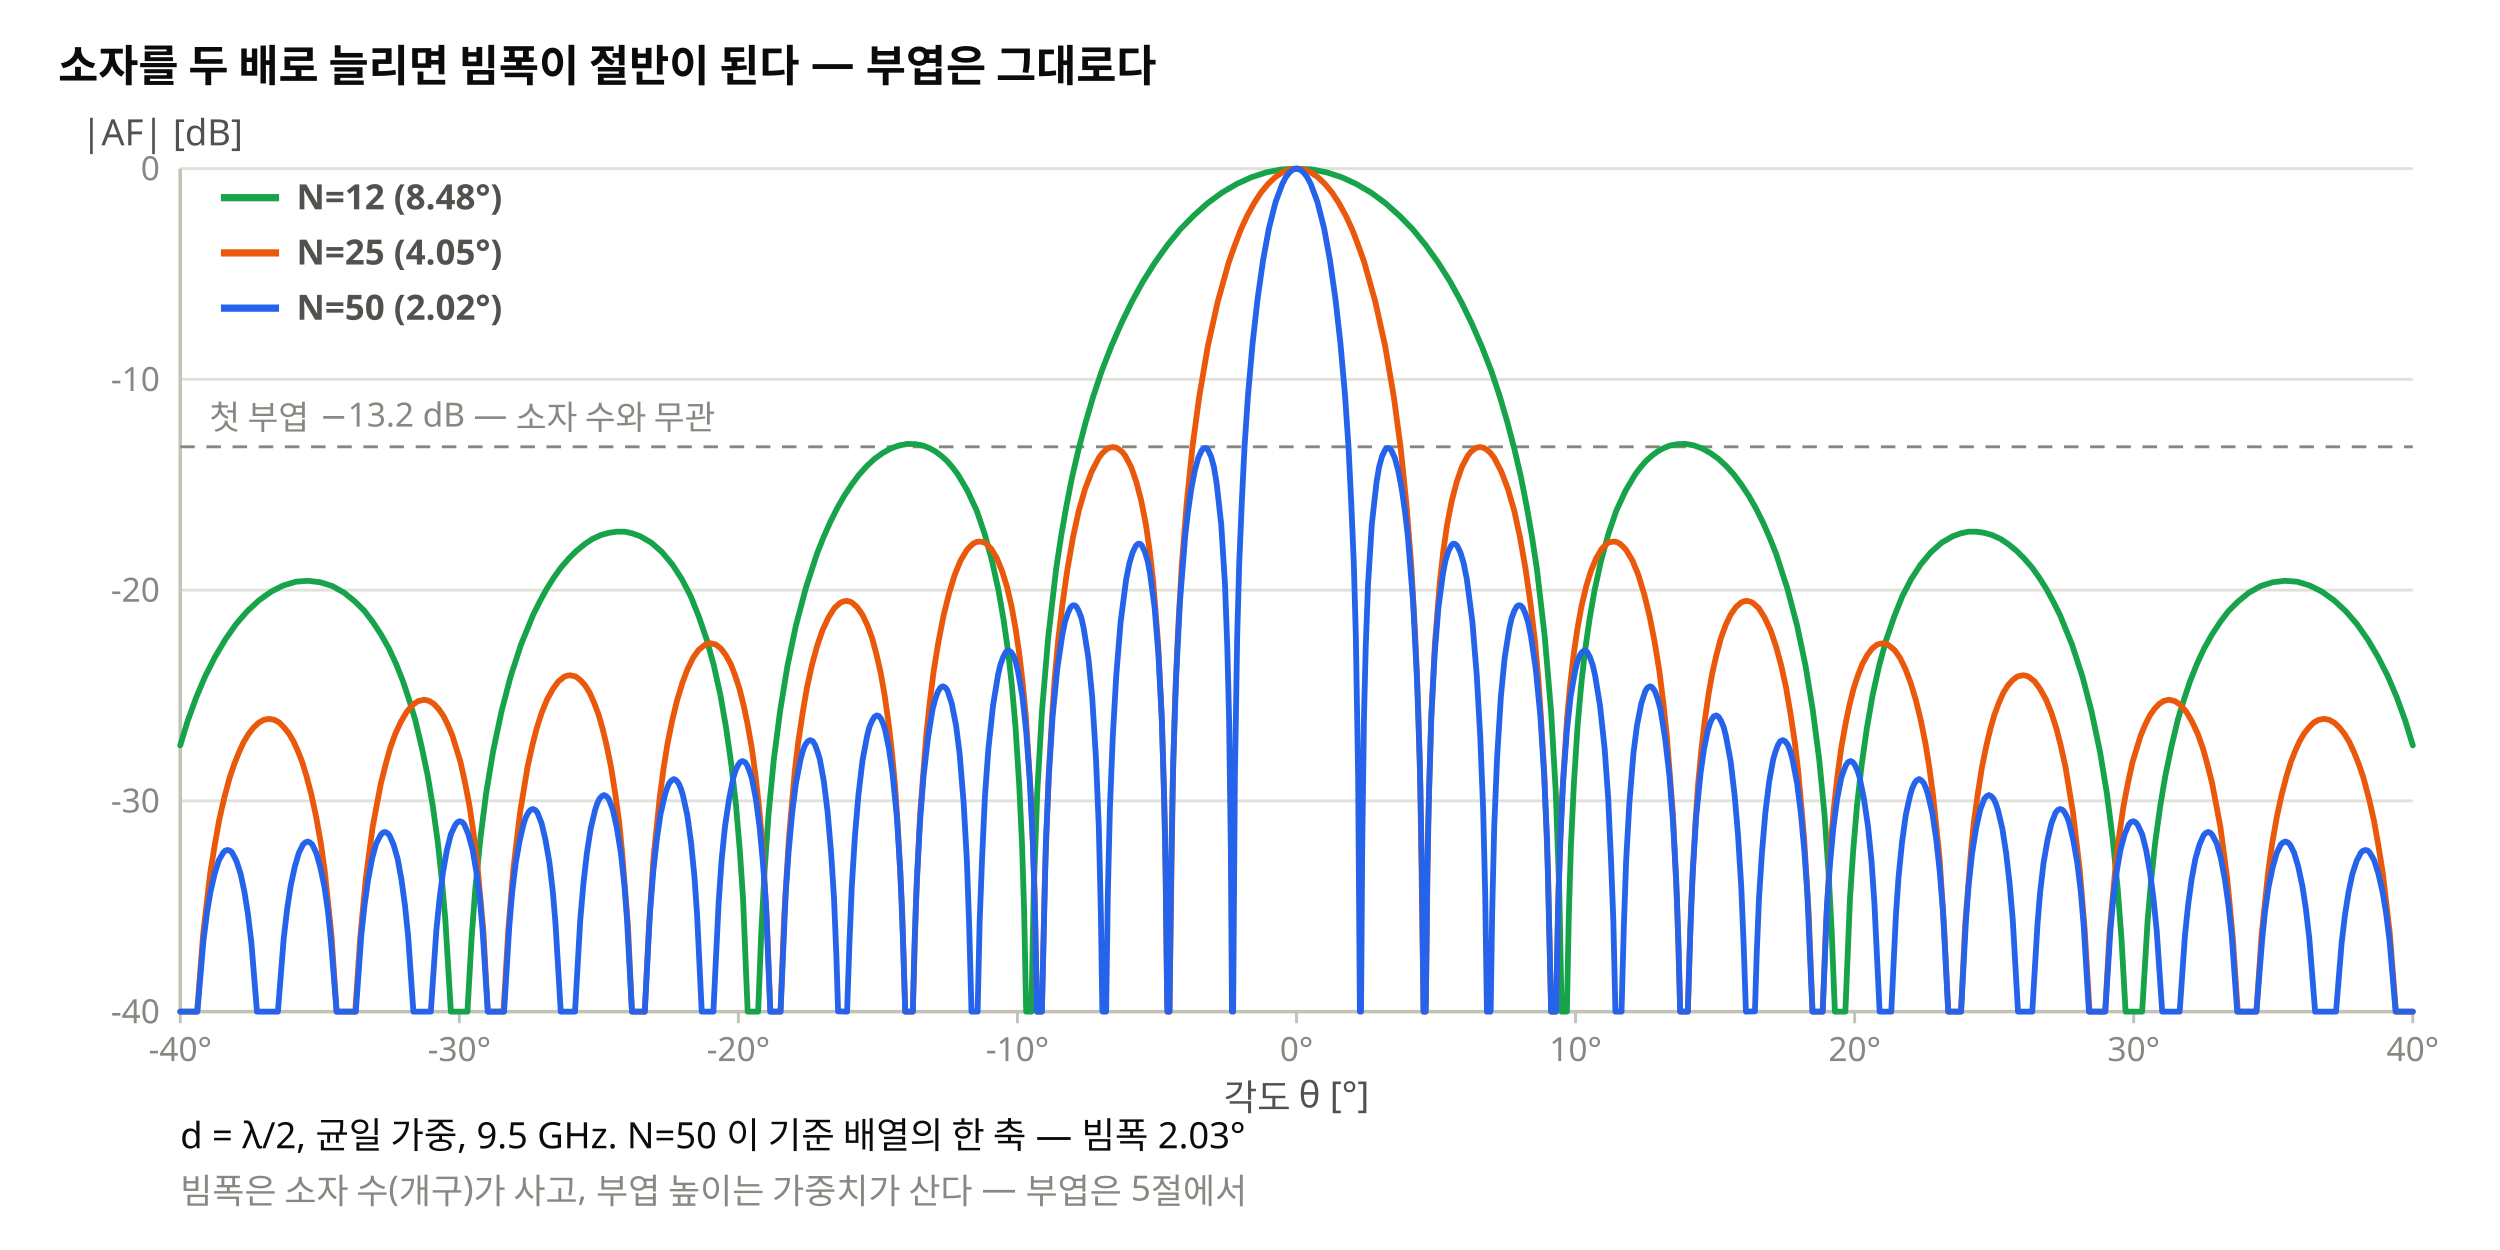
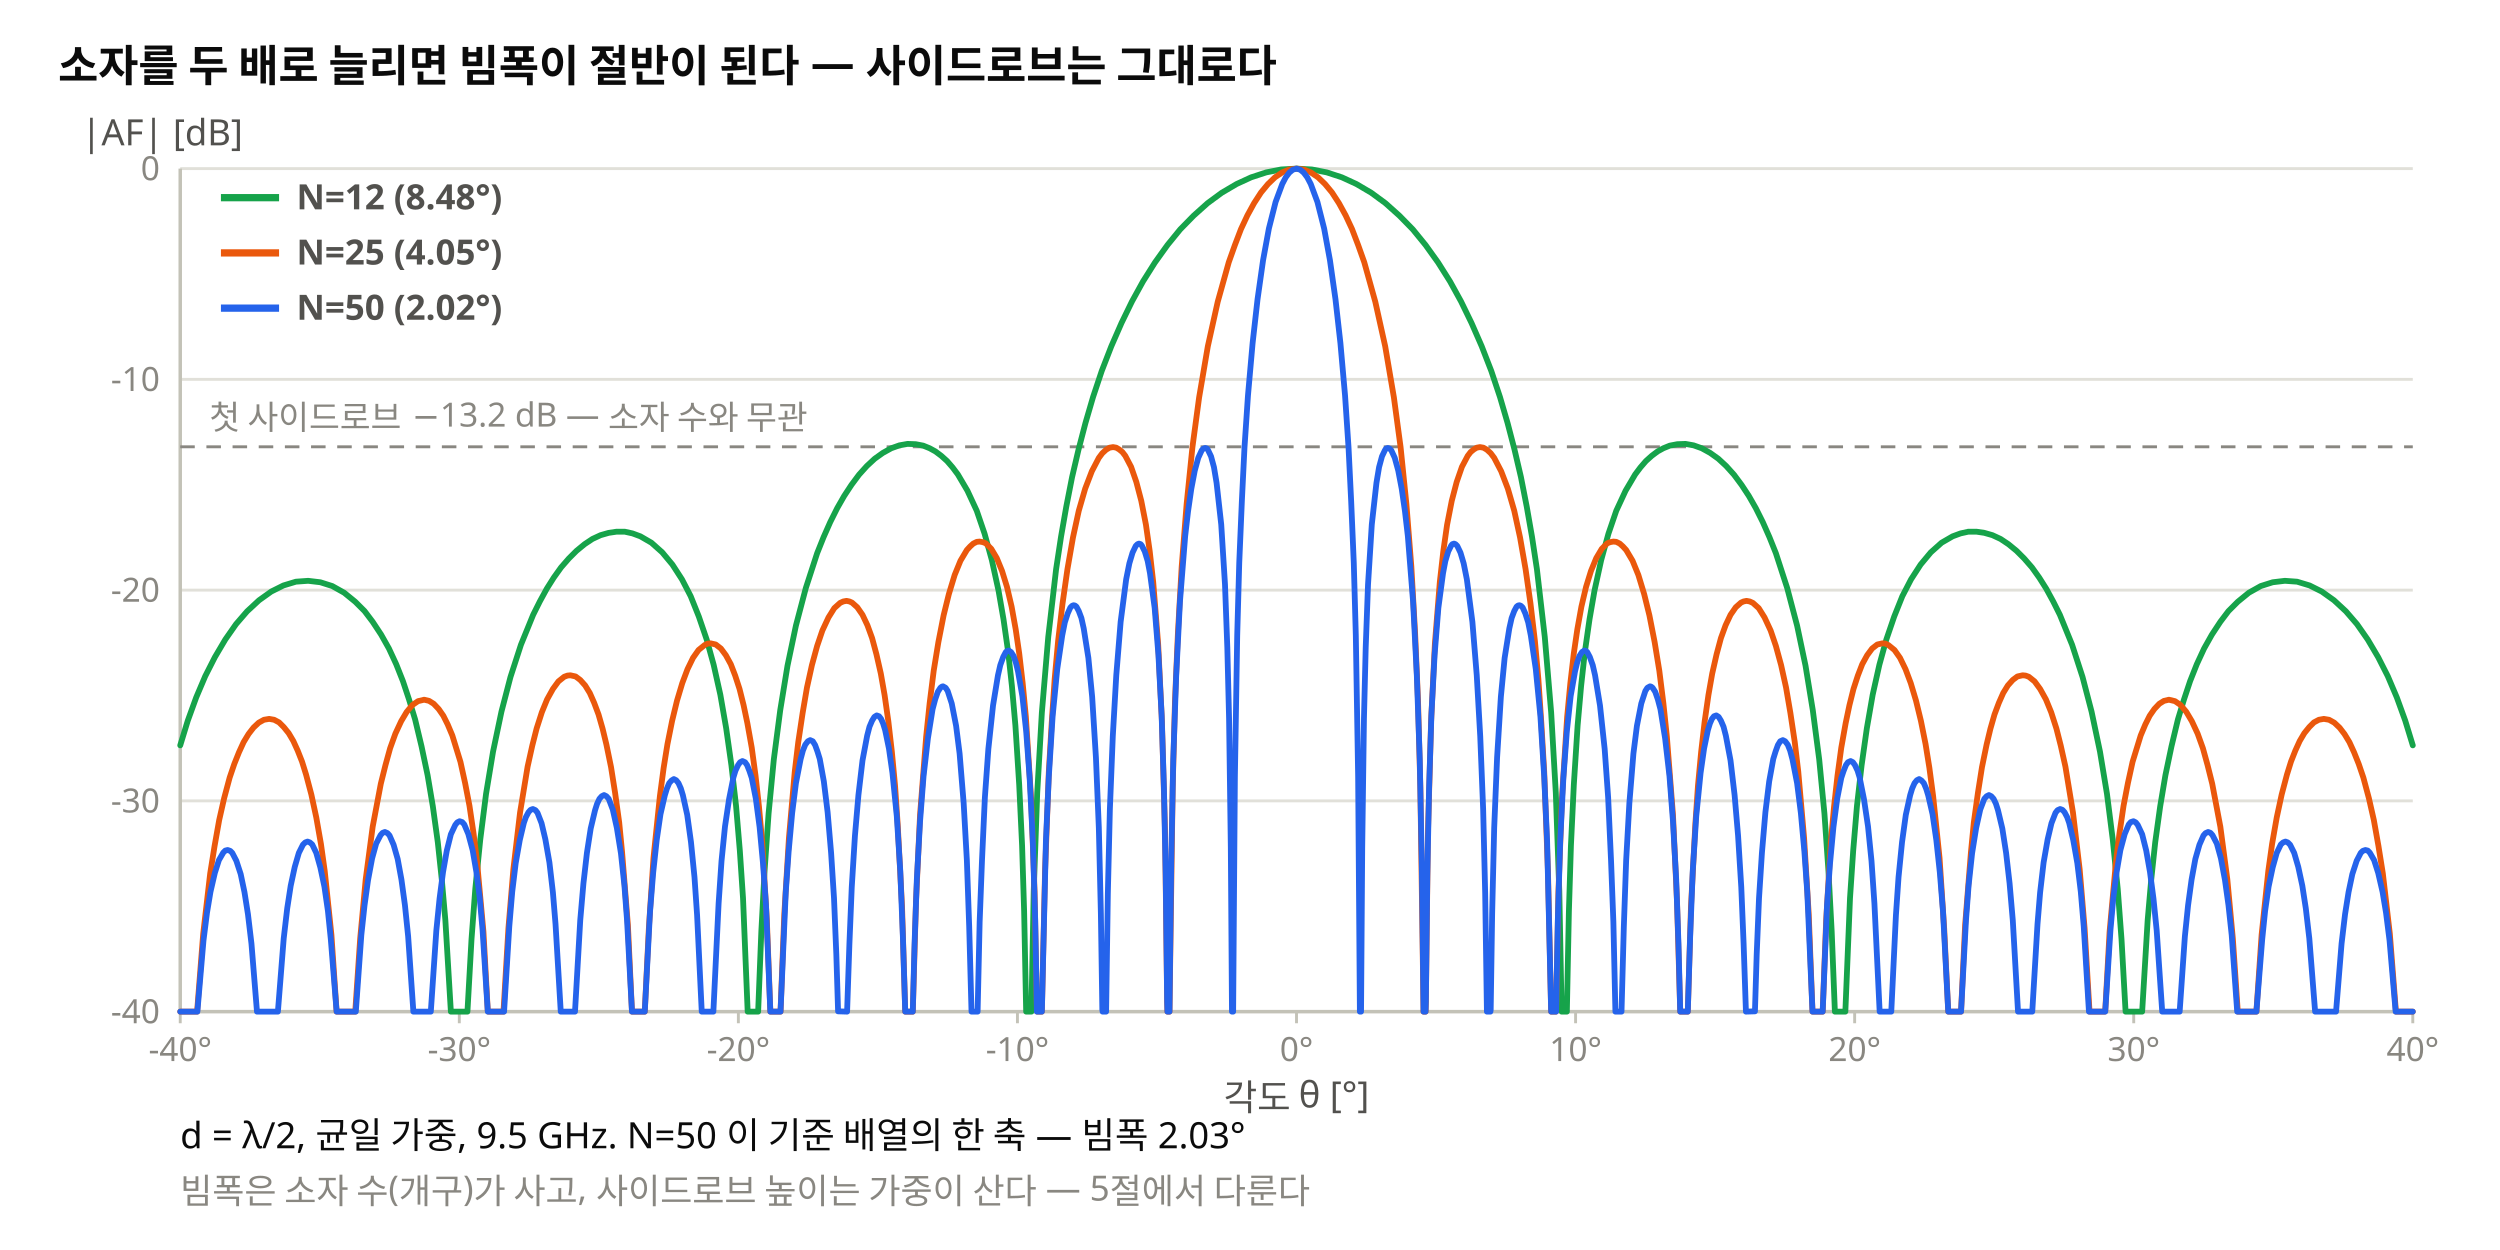
<svg xmlns="http://www.w3.org/2000/svg" viewBox="0 0 860 430" font-family="Segoe UI, Malgun Gothic, Apple SD Gothic Neo, sans-serif">
  <rect width="860" height="430" fill="#ffffff" />
-   <text x="20.0" y="28.0" font-size="15" fill="#0b0b0b" text-anchor="start" font-weight="600">소자를 두 배로 늘리면 빔폭이 절반이 된다 — 부엽은 그대로다</text>
+   <text x="20.0" y="28.0" font-size="15" fill="#0b0b0b" text-anchor="start" font-weight="600">소자를 두 배로 늘리면 빔폭이 절반이 된다 — 사이드로브는 그대로다</text>
  <line x1="62.0" y1="58.0" x2="830.0" y2="58.0" stroke="#e1e0d9" stroke-width="1" stroke-linecap="butt" />
  <text x="55.0" y="62.0" font-size="11.5" fill="#898781" text-anchor="end">0</text>
  <line x1="62.0" y1="130.5" x2="830.0" y2="130.5" stroke="#e1e0d9" stroke-width="1" stroke-linecap="butt" />
  <text x="55.0" y="134.5" font-size="11.5" fill="#898781" text-anchor="end">-10</text>
  <line x1="62.0" y1="203.0" x2="830.0" y2="203.0" stroke="#e1e0d9" stroke-width="1" stroke-linecap="butt" />
  <text x="55.0" y="207.0" font-size="11.5" fill="#898781" text-anchor="end">-20</text>
  <line x1="62.0" y1="275.5" x2="830.0" y2="275.5" stroke="#e1e0d9" stroke-width="1" stroke-linecap="butt" />
  <text x="55.0" y="279.5" font-size="11.5" fill="#898781" text-anchor="end">-30</text>
  <line x1="62.0" y1="348.0" x2="830.0" y2="348.0" stroke="#e1e0d9" stroke-width="1" stroke-linecap="butt" />
  <text x="55.0" y="352.0" font-size="11.5" fill="#898781" text-anchor="end">-40</text>
  <line x1="62.0" y1="348.0" x2="62.0" y2="352.0" stroke="#c3c2b7" stroke-width="1" stroke-linecap="butt" />
  <text x="62.0" y="365.0" font-size="11.5" fill="#898781" text-anchor="middle">-40°</text>
  <line x1="158.0" y1="348.0" x2="158.0" y2="352.0" stroke="#c3c2b7" stroke-width="1" stroke-linecap="butt" />
  <text x="158.0" y="365.0" font-size="11.5" fill="#898781" text-anchor="middle">-30°</text>
  <line x1="254.0" y1="348.0" x2="254.0" y2="352.0" stroke="#c3c2b7" stroke-width="1" stroke-linecap="butt" />
  <text x="254.0" y="365.0" font-size="11.5" fill="#898781" text-anchor="middle">-20°</text>
  <line x1="350.0" y1="348.0" x2="350.0" y2="352.0" stroke="#c3c2b7" stroke-width="1" stroke-linecap="butt" />
  <text x="350.0" y="365.0" font-size="11.5" fill="#898781" text-anchor="middle">-10°</text>
  <line x1="446.0" y1="348.0" x2="446.0" y2="352.0" stroke="#c3c2b7" stroke-width="1" stroke-linecap="butt" />
  <text x="446.0" y="365.0" font-size="11.5" fill="#898781" text-anchor="middle">0°</text>
  <line x1="542.0" y1="348.0" x2="542.0" y2="352.0" stroke="#c3c2b7" stroke-width="1" stroke-linecap="butt" />
  <text x="542.0" y="365.0" font-size="11.5" fill="#898781" text-anchor="middle">10°</text>
  <line x1="638.0" y1="348.0" x2="638.0" y2="352.0" stroke="#c3c2b7" stroke-width="1" stroke-linecap="butt" />
  <text x="638.0" y="365.0" font-size="11.5" fill="#898781" text-anchor="middle">20°</text>
  <line x1="734.0" y1="348.0" x2="734.0" y2="352.0" stroke="#c3c2b7" stroke-width="1" stroke-linecap="butt" />
  <text x="734.0" y="365.0" font-size="11.5" fill="#898781" text-anchor="middle">30°</text>
  <line x1="830.0" y1="348.0" x2="830.0" y2="352.0" stroke="#c3c2b7" stroke-width="1" stroke-linecap="butt" />
  <text x="830.0" y="365.0" font-size="11.5" fill="#898781" text-anchor="middle">40°</text>
  <line x1="62.0" y1="348.0" x2="830.0" y2="348.0" stroke="#c3c2b7" stroke-width="1.2" stroke-linecap="butt" />
  <line x1="62.0" y1="58.0" x2="62.0" y2="348.0" stroke="#c3c2b7" stroke-width="1.2" stroke-linecap="butt" />
  <text x="446.0" y="382.0" font-size="12.5" fill="#52514e" text-anchor="middle">각도 θ [°]</text>
  <text x="28.0" y="50.0" font-size="12.5" fill="#52514e" text-anchor="start">|AF| [dB]</text>
  <line x1="62.0" y1="153.7" x2="830.0" y2="153.7" stroke="#898781" stroke-width="1" stroke-linecap="butt" stroke-dasharray="5 4" />
-   <text x="72.0" y="147.7" font-size="11.5" fill="#898781" text-anchor="start">첫 부엽 −13.2 dB — 소자 수와 무관</text>
+   <text x="72.0" y="147.7" font-size="11.5" fill="#898781" text-anchor="start">첫 사이드로브 −13.2 dB — 소자 수와 무관</text>
  <path d="M62.0,256.4 L64.6,247.9 L67.5,239.9 L70.6,232.6 L73.9,226.1 L77.5,220.0 L81.2,214.7 L85.0,210.3 L89.1,206.5 L93.3,203.5 L97.5,201.4 L101.8,200.1 L106.0,199.8 L110.2,200.3 L114.3,201.6 L118.4,203.9 L122.2,207.0 L125.4,210.2 L128.2,213.9 L131.1,218.3 L133.8,223.1 L136.3,228.5 L138.6,234.3 L140.7,240.6 L142.8,247.5 L145.0,256.7 L147.1,266.7 L148.9,277.4 L150.6,289.7 L152.0,302.8 L153.2,316.5 L155.1,348.0 L160.8,348.0 L162.2,323.1 L163.5,305.8 L165.2,288.9 L167.2,273.1 L169.6,258.6 L172.5,244.8 L175.6,232.9 L179.2,221.8 L183.4,211.5 L185.7,206.9 L188.1,202.5 L190.5,198.7 L193.0,195.2 L195.7,192.1 L198.3,189.5 L201.1,187.2 L203.8,185.4 L206.6,184.1 L209.4,183.3 L212.1,182.9 L214.9,182.9 L217.6,183.5 L220.3,184.5 L224.1,186.7 L227.8,190.0 L231.3,194.2 L234.6,199.3 L237.6,205.1 L240.4,212.1 L243.1,220.0 L245.5,228.7 L247.8,239.0 L249.8,250.5 L251.6,263.2 L253.2,277.2 L254.5,292.6 L255.6,309.0 L257.2,348.0 L260.8,348.0 L261.9,320.4 L263.0,299.8 L264.4,279.8 L266.2,261.2 L268.4,244.3 L270.9,229.0 L273.8,215.2 L277.2,202.3 L281.1,190.3 L283.3,184.8 L285.6,179.6 L288.0,174.8 L290.4,170.6 L292.9,166.8 L295.5,163.3 L298.2,160.3 L300.9,157.8 L303.7,155.8 L306.6,154.2 L309.4,153.2 L312.2,152.7 L315.0,152.8 L317.6,153.3 L319.8,154.2 L321.8,155.3 L323.8,156.8 L325.8,158.6 L327.7,160.8 L329.5,163.2 L332.8,168.8 L336.0,175.7 L338.7,183.6 L341.2,192.7 L343.5,203.2 L345.2,213.0 L346.8,224.2 L348.1,236.0 L349.3,249.6 L350.6,269.9 L351.6,290.9 L352.3,313.5 L353.0,348.0 L354.8,348.0 L355.6,306.6 L356.8,272.8 L358.4,245.1 L360.6,219.1 L363.3,195.8 L365.0,184.6 L366.8,174.3 L368.8,164.1 L371.0,154.7 L373.4,145.5 L376.0,136.6 L379.0,127.6 L382.3,119.1 L385.8,111.1 L389.4,103.7 L393.2,96.8 L397.3,90.3 L401.6,84.3 L406.0,78.9 L410.6,74.2 L415.4,69.9 L420.3,66.3 L425.4,63.3 L430.4,61.0 L435.6,59.3 L440.7,58.3 L446.0,58.0 L451.3,58.3 L456.4,59.3 L461.6,61.0 L466.6,63.3 L471.7,66.3 L476.6,69.9 L481.4,74.2 L486.0,78.9 L490.4,84.3 L494.7,90.3 L498.8,96.8 L502.6,103.7 L506.2,111.1 L509.7,119.1 L513.0,127.6 L516.0,136.6 L518.6,145.5 L521.0,154.7 L523.2,164.1 L525.2,174.3 L527.0,184.6 L528.7,195.8 L531.4,219.1 L533.6,245.1 L535.2,272.8 L536.4,306.6 L537.2,348.0 L539.0,348.0 L539.7,313.5 L540.4,290.9 L541.4,269.9 L542.7,249.6 L543.9,236.0 L545.2,224.2 L546.8,213.0 L548.5,203.2 L550.8,192.7 L553.3,183.6 L556.0,175.7 L559.2,168.8 L562.5,163.2 L564.3,160.8 L566.2,158.6 L568.2,156.8 L570.2,155.3 L572.2,154.2 L574.4,153.3 L577.0,152.8 L579.8,152.7 L582.6,153.2 L585.4,154.2 L588.3,155.8 L591.1,157.8 L593.8,160.3 L596.5,163.3 L599.1,166.8 L601.6,170.6 L604.0,174.8 L606.4,179.6 L608.7,184.8 L610.9,190.3 L614.8,202.3 L618.2,215.2 L621.1,229.0 L623.6,244.3 L625.8,261.2 L627.6,279.8 L629.0,299.8 L630.1,320.4 L631.2,348.0 L634.8,348.0 L636.4,309.0 L637.5,292.6 L638.8,277.2 L640.4,263.2 L642.2,250.5 L644.2,239.0 L646.5,228.7 L648.9,220.0 L651.6,212.1 L654.4,205.1 L657.4,199.3 L660.7,194.2 L664.2,190.0 L667.9,186.7 L671.7,184.5 L674.4,183.5 L677.1,182.9 L679.9,182.9 L682.6,183.3 L685.4,184.1 L688.2,185.4 L690.9,187.2 L693.7,189.5 L696.3,192.1 L699.0,195.2 L701.5,198.7 L703.9,202.5 L706.3,206.9 L708.6,211.5 L712.8,221.8 L716.4,232.9 L719.5,244.8 L722.4,258.6 L724.8,273.1 L726.8,288.9 L728.5,305.8 L729.8,323.1 L731.2,348.0 L736.9,348.0 L738.8,316.5 L740.0,302.8 L741.4,289.7 L743.1,277.4 L744.9,266.7 L747.0,256.7 L749.2,247.5 L751.3,240.6 L753.4,234.3 L755.7,228.5 L758.2,223.1 L760.9,218.3 L763.8,213.9 L766.6,210.2 L769.8,207.0 L773.6,203.9 L777.7,201.6 L781.8,200.3 L786.0,199.8 L790.2,200.1 L794.5,201.4 L798.7,203.5 L802.9,206.5 L807.0,210.3 L810.8,214.7 L814.5,220.0 L818.1,226.1 L821.4,232.6 L824.5,239.9 L827.4,247.9 L830.0,256.4" stroke="#16a34a" stroke-width="2" fill="none" stroke-linejoin="round" stroke-linecap="round" />
  <path d="M62.0,348.0 L67.8,348.0 L69.9,321.2 L72.3,300.5 L73.8,291.1 L75.4,282.1 L77.1,274.6 L79.0,267.5 L80.6,262.8 L82.2,258.8 L83.8,255.3 L85.5,252.5 L87.2,250.3 L89.0,248.6 L90.8,247.6 L92.6,247.3 L94.3,247.6 L96.0,248.5 L97.6,250.1 L99.3,252.2 L100.9,254.9 L102.4,258.2 L103.9,262.0 L105.3,266.5 L107.1,273.3 L108.8,281.2 L110.4,290.3 L111.7,299.6 L114.0,321.5 L115.8,348.0 L122.2,348.0 L123.9,322.9 L125.8,302.5 L128.2,284.4 L131.0,269.6 L132.6,263.2 L134.2,257.4 L136.0,252.4 L138.0,248.1 L139.9,244.9 L141.9,242.5 L143.8,241.2 L145.9,240.7 L147.6,241.1 L149.2,242.1 L150.9,243.9 L152.5,246.2 L154.0,249.2 L155.6,253.0 L158.4,262.1 L160.0,269.4 L161.5,277.2 L162.9,286.7 L164.1,296.4 L166.3,320.5 L167.8,347.8 L168.0,348.0 L173.2,348.0 L174.9,319.3 L176.6,299.0 L178.9,279.5 L181.5,263.7 L183.1,256.5 L184.6,250.6 L186.4,245.0 L188.2,240.6 L190.2,237.0 L192.1,234.4 L194.1,232.8 L195.2,232.4 L196.2,232.3 L198.0,232.7 L199.6,233.9 L201.3,235.8 L202.9,238.4 L204.4,241.8 L205.9,245.8 L207.3,250.7 L208.6,256.1 L210.2,263.9 L211.6,272.8 L213.0,282.9 L214.0,293.2 L216.0,318.3 L217.4,348.0 L221.8,348.0 L223.2,319.5 L224.8,295.1 L227.0,273.9 L228.3,264.1 L229.6,256.0 L231.2,248.0 L232.9,241.0 L234.7,235.0 L236.5,230.2 L238.4,226.3 L240.3,223.6 L242.4,221.9 L243.4,221.4 L244.4,221.3 L246.2,221.7 L248.0,223.1 L249.7,225.4 L251.4,228.5 L252.9,232.4 L254.4,237.0 L255.8,242.6 L257.1,248.8 L258.6,257.2 L259.9,266.8 L261.1,277.6 L262.2,289.8 L263.8,316.6 L265.0,348.0 L268.5,348.0 L269.8,314.5 L271.4,288.2 L273.4,265.4 L274.6,255.3 L276.1,245.3 L277.6,236.5 L279.3,228.8 L281.1,222.2 L282.9,216.9 L285.0,212.4 L287.0,209.2 L289.0,207.4 L290.1,206.9 L291.2,206.7 L292.2,206.9 L293.1,207.3 L294.9,208.9 L296.7,211.5 L298.4,215.1 L300.0,219.5 L301.5,225.1 L303.0,231.7 L304.3,239.1 L305.6,248.2 L306.8,258.6 L307.9,270.3 L308.8,283.5 L310.3,311.9 L311.4,348.0 L314.0,348.0 L315.1,310.2 L316.5,280.3 L318.6,253.4 L319.8,241.9 L321.2,230.7 L322.8,220.9 L324.6,211.7 L326.4,204.4 L328.4,197.8 L330.4,192.9 L332.6,189.2 L333.7,188.0 L334.8,187.0 L336.0,186.4 L337.0,186.3 L338.1,186.5 L339.1,186.9 L341.0,188.8 L342.9,192.0 L344.7,196.4 L346.4,201.9 L348.0,208.7 L349.4,216.5 L350.6,224.7 L351.8,235.0 L352.9,246.6 L354.7,274.8 L355.9,306.8 L356.7,347.8 L356.8,348.0 L358.4,348.0 L359.5,299.7 L360.8,265.4 L361.8,248.5 L362.8,233.6 L364.0,220.4 L365.5,207.7 L367.2,195.8 L369.1,184.9 L371.1,175.7 L373.3,168.1 L375.6,162.1 L378.0,157.5 L379.2,155.9 L380.5,154.7 L381.7,154.0 L382.9,153.8 L384.0,154.0 L385.0,154.6 L386.1,155.5 L387.1,156.8 L389.1,160.6 L390.9,165.8 L392.6,172.3 L394.2,180.5 L395.5,189.6 L396.7,200.2 L398.4,221.5 L399.7,248.1 L400.8,287.1 L401.5,344.6 L401.6,348.0 L402.3,348.0 L403.4,270.9 L404.2,241.1 L405.2,217.9 L406.5,194.9 L408.2,173.4 L410.2,153.8 L412.5,136.7 L415.5,119.1 L418.9,103.8 L422.7,90.2 L424.8,84.3 L426.9,78.8 L429.1,74.1 L431.4,69.9 L433.8,66.2 L436.2,63.3 L438.6,61.0 L441.1,59.3 L443.5,58.3 L446.0,58.0 L448.5,58.3 L450.9,59.3 L453.4,61.0 L455.8,63.3 L458.2,66.2 L460.6,69.9 L462.9,74.1 L465.1,78.8 L467.2,84.3 L469.3,90.2 L473.1,103.8 L476.5,119.1 L479.5,136.7 L481.8,153.8 L483.8,173.4 L485.5,194.9 L486.8,217.9 L487.8,241.1 L488.6,270.9 L489.7,348.0 L490.4,348.0 L490.5,344.6 L491.2,287.1 L492.3,248.1 L493.6,221.5 L495.3,200.2 L496.5,189.6 L497.8,180.5 L499.4,172.3 L501.1,165.8 L502.9,160.6 L504.9,156.8 L505.9,155.5 L507.0,154.6 L508.0,154.0 L509.1,153.8 L510.3,154.0 L511.5,154.7 L512.8,155.9 L514.0,157.5 L516.4,162.1 L518.7,168.1 L520.9,175.7 L522.9,184.9 L524.8,195.8 L526.5,207.7 L528.0,220.4 L529.2,233.6 L530.2,248.5 L531.2,265.4 L532.5,299.7 L533.6,348.0 L535.2,348.0 L535.3,347.8 L536.1,306.8 L537.3,274.8 L539.1,246.6 L540.2,235.0 L541.4,224.7 L542.6,216.5 L544.0,208.7 L545.6,201.9 L547.3,196.4 L549.1,192.0 L551.0,188.8 L552.9,186.9 L553.9,186.5 L555.0,186.3 L556.0,186.4 L557.2,187.0 L558.3,188.0 L559.4,189.2 L561.6,192.9 L563.6,197.8 L565.6,204.4 L567.4,211.7 L569.2,220.9 L570.8,230.7 L572.2,241.9 L573.4,253.4 L575.5,280.3 L576.9,310.2 L578.0,348.0 L580.6,348.0 L581.7,311.9 L583.2,283.5 L584.1,270.3 L585.2,258.6 L586.4,248.2 L587.7,239.1 L589.0,231.7 L590.5,225.1 L592.0,219.5 L593.6,215.1 L595.3,211.5 L597.1,208.9 L598.9,207.3 L599.8,206.9 L600.8,206.7 L601.9,206.9 L603.0,207.4 L605.0,209.2 L607.0,212.4 L609.1,216.9 L610.9,222.2 L612.7,228.8 L614.4,236.5 L615.9,245.3 L617.4,255.3 L618.6,265.4 L620.6,288.2 L622.2,314.5 L623.5,348.0 L627.0,348.0 L628.2,316.6 L629.8,289.8 L630.9,277.6 L632.1,266.8 L633.4,257.2 L634.9,248.8 L636.2,242.6 L637.6,237.0 L639.1,232.4 L640.6,228.5 L642.3,225.4 L644.0,223.1 L645.8,221.7 L647.6,221.3 L648.6,221.4 L649.6,221.9 L651.7,223.6 L653.6,226.3 L655.5,230.2 L657.3,235.0 L659.1,241.0 L660.8,248.0 L662.4,256.0 L663.7,264.1 L665.0,273.9 L667.2,295.1 L668.8,319.5 L670.2,348.0 L674.6,348.0 L676.0,318.3 L678.0,293.2 L679.0,282.9 L680.4,272.8 L681.8,263.9 L683.4,256.1 L684.7,250.7 L686.1,245.8 L687.6,241.8 L689.1,238.4 L690.7,235.8 L692.4,233.9 L694.0,232.7 L695.8,232.3 L696.8,232.4 L697.9,232.8 L699.9,234.4 L701.8,237.0 L703.8,240.6 L705.6,245.0 L707.4,250.6 L708.9,256.5 L710.5,263.7 L713.1,279.5 L715.4,299.0 L717.1,319.3 L718.8,348.0 L724.0,348.0 L724.2,347.8 L725.7,320.5 L727.9,296.4 L729.1,286.7 L730.5,277.2 L732.0,269.4 L733.6,262.1 L736.4,253.0 L738.0,249.2 L739.5,246.2 L741.1,243.9 L742.8,242.1 L744.4,241.1 L746.1,240.7 L748.2,241.2 L750.1,242.5 L752.1,244.9 L754.0,248.1 L756.0,252.4 L757.8,257.4 L759.4,263.2 L761.0,269.6 L763.8,284.4 L766.2,302.5 L768.1,322.9 L769.8,348.0 L776.2,348.0 L778.0,321.5 L780.3,299.6 L781.6,290.3 L783.2,281.2 L784.9,273.3 L786.7,266.5 L788.1,262.0 L789.6,258.2 L791.1,254.9 L792.7,252.2 L794.4,250.1 L796.0,248.5 L797.7,247.6 L799.4,247.3 L801.2,247.6 L803.0,248.6 L804.8,250.3 L806.5,252.5 L808.2,255.3 L809.8,258.8 L811.4,262.8 L813.0,267.5 L814.9,274.6 L816.6,282.1 L818.2,291.1 L819.7,300.5 L822.1,321.2 L824.2,348.0 L830.0,348.0" stroke="#ea580c" stroke-width="2" fill="none" stroke-linejoin="round" stroke-linecap="round" />
  <path d="M62.0,348.0 L67.9,348.0 L70.0,323.5 L71.2,314.0 L72.4,306.8 L73.9,300.3 L75.3,295.9 L76.8,293.3 L77.5,292.6 L78.3,292.4 L79.2,292.7 L79.9,293.4 L81.3,296.1 L82.8,300.7 L84.1,306.9 L85.3,314.5 L86.5,324.6 L88.4,348.0 L95.6,348.0 L97.6,322.8 L98.8,312.5 L100.0,304.7 L101.4,298.2 L102.8,293.4 L104.2,290.6 L105.0,289.8 L105.8,289.5 L106.6,289.8 L107.4,290.5 L108.8,293.4 L110.2,298.4 L111.6,305.0 L112.8,313.3 L113.8,323.1 L115.8,348.0 L122.4,348.0 L124.3,321.6 L125.4,311.4 L126.6,302.8 L128.0,295.3 L129.4,290.2 L130.9,287.3 L131.6,286.5 L132.4,286.2 L133.3,286.6 L134.0,287.4 L135.4,290.6 L136.8,295.5 L138.1,302.6 L139.3,311.4 L140.4,322.1 L142.2,348.0 L148.2,348.0 L150.1,320.1 L151.2,309.2 L152.4,300.0 L153.7,292.6 L155.1,287.0 L156.6,283.8 L157.3,282.9 L158.1,282.5 L159.0,282.8 L159.7,283.6 L161.1,286.9 L162.6,292.5 L163.9,300.1 L165.0,308.6 L166.0,319.9 L167.8,348.0 L173.4,348.0 L175.2,318.6 L176.2,306.8 L177.4,296.9 L178.8,289.0 L180.2,283.1 L180.9,281.1 L181.8,279.4 L182.5,278.6 L183.3,278.3 L184.2,278.7 L184.9,279.6 L186.3,283.2 L187.6,288.7 L189.0,296.7 L190.2,307.0 L191.1,317.9 L192.9,348.0 L197.8,348.0 L199.6,316.6 L200.7,303.9 L201.9,293.4 L203.2,285.0 L204.7,278.7 L205.4,276.5 L206.2,274.8 L207.0,273.9 L207.8,273.5 L208.6,273.9 L209.4,274.8 L210.8,278.5 L212.2,284.8 L213.6,293.5 L214.8,304.6 L215.7,316.5 L217.4,348.0 L221.8,348.0 L223.6,313.7 L224.7,300.1 L225.9,289.0 L227.2,280.1 L228.7,273.6 L229.4,271.3 L230.2,269.4 L231.0,268.5 L231.8,268.0 L232.6,268.4 L233.4,269.4 L234.2,271.2 L234.9,273.5 L236.4,280.3 L237.7,289.7 L238.9,301.7 L239.8,314.8 L241.4,348.0 L245.4,348.0 L247.2,310.8 L248.2,296.2 L249.4,284.3 L250.8,274.9 L252.3,267.4 L253.0,265.1 L253.9,263.2 L254.6,262.2 L255.4,261.8 L256.3,262.2 L257.0,263.2 L257.8,265.2 L258.6,267.6 L260.0,274.7 L261.3,284.5 L262.5,297.3 L263.5,311.4 L265.0,348.0 L268.5,348.0 L270.3,306.9 L271.3,292.8 L272.5,279.7 L273.8,269.4 L275.4,261.2 L276.2,258.2 L277.0,256.2 L277.9,255.0 L278.7,254.6 L279.6,255.0 L280.4,256.3 L281.2,258.5 L282.0,261.1 L283.4,268.8 L284.7,279.4 L285.9,293.4 L286.9,309.0 L287.7,328.4 L288.3,347.9 L291.4,348.0 L292.2,324.6 L293.0,305.2 L294.1,287.5 L295.3,273.5 L296.7,261.6 L298.3,253.1 L299.1,250.0 L300.0,247.9 L300.8,246.6 L301.6,246.1 L302.4,246.4 L303.1,247.3 L303.8,248.9 L304.5,251.2 L305.8,257.5 L307.0,265.9 L308.5,280.8 L309.7,299.7 L310.6,322.5 L311.4,348.0 L314.0,348.0 L314.6,324.9 L315.4,302.4 L316.5,282.5 L317.7,267.0 L319.2,254.0 L320.8,244.0 L321.7,240.6 L322.6,238.0 L323.5,236.6 L324.0,236.2 L324.4,236.1 L325.3,236.6 L326.0,237.7 L327.4,242.0 L328.9,249.7 L330.1,259.2 L331.5,276.3 L332.6,295.9 L333.4,318.7 L334.2,348.0 L336.3,348.0 L337.0,317.1 L337.8,296.1 L338.8,274.3 L340.0,257.6 L341.6,242.7 L343.3,232.3 L344.1,228.8 L345.1,226.0 L346.0,224.3 L346.5,223.9 L347.0,223.8 L347.8,224.3 L348.7,225.7 L349.5,228.1 L350.2,231.0 L351.7,239.5 L353.0,251.5 L354.2,267.6 L355.3,289.5 L356.1,316.3 L356.7,348.0 L358.4,348.0 L359.8,289.2 L360.8,267.0 L362.1,246.4 L363.7,230.1 L365.4,218.6 L366.3,214.1 L367.3,211.0 L368.2,209.0 L368.8,208.4 L369.3,208.2 L369.8,208.3 L370.3,208.7 L371.1,210.2 L372.0,212.6 L372.8,216.2 L374.4,226.3 L375.7,239.7 L377.0,260.6 L378.0,284.8 L378.7,314.2 L379.2,347.3 L379.3,348.0 L380.5,348.0 L381.1,307.3 L381.8,278.3 L382.8,253.3 L384.0,232.3 L385.5,213.9 L387.4,199.3 L388.5,193.8 L389.6,190.1 L390.7,187.8 L391.3,187.2 L391.8,187.0 L392.4,187.2 L392.8,187.7 L393.8,189.7 L394.8,193.0 L395.6,197.2 L397.2,209.1 L398.5,225.3 L399.6,246.0 L400.4,271.4 L401.0,301.1 L401.5,344.6 L401.6,348.0 L402.3,348.0 L402.9,297.0 L403.6,261.4 L404.6,232.6 L405.9,207.0 L407.7,184.4 L408.7,175.8 L409.8,168.2 L411.0,161.9 L412.2,157.5 L413.4,154.9 L414.0,154.3 L414.6,154.1 L415.2,154.3 L415.6,154.9 L416.6,157.0 L417.6,160.7 L418.5,166.1 L420.1,180.4 L421.4,201.1 L422.2,222.8 L422.8,247.2 L423.4,291.6 L423.8,348.0 L424.2,348.0 L424.8,267.2 L425.6,218.6 L426.3,193.6 L427.2,172.4 L428.1,154.0 L429.3,136.1 L430.9,118.0 L432.6,102.9 L434.5,89.5 L436.5,78.6 L438.8,69.5 L441.1,63.3 L442.3,61.0 L443.5,59.4 L444.7,58.4 L446.0,58.0 L447.3,58.4 L448.5,59.4 L449.7,61.0 L450.9,63.3 L453.2,69.5 L455.5,78.6 L457.5,89.5 L459.4,102.9 L461.1,118.0 L462.7,136.1 L463.9,154.0 L464.8,172.4 L465.7,193.6 L466.4,218.6 L467.2,267.2 L467.8,348.0 L468.2,348.0 L468.6,291.6 L469.2,247.2 L469.8,222.8 L470.6,201.1 L471.9,180.4 L473.5,166.1 L474.4,160.7 L475.4,157.0 L476.4,154.9 L476.8,154.3 L477.4,154.1 L478.0,154.3 L478.6,154.9 L479.8,157.5 L481.0,161.9 L482.2,168.2 L483.3,175.8 L484.3,184.4 L486.1,207.0 L487.4,232.6 L488.4,261.4 L489.1,297.0 L489.7,348.0 L490.4,348.0 L490.5,344.6 L491.0,301.1 L491.6,271.4 L492.4,246.0 L493.5,225.3 L494.8,209.1 L496.4,197.2 L497.2,193.0 L498.2,189.7 L499.2,187.7 L499.6,187.2 L500.2,187.0 L500.7,187.2 L501.3,187.8 L502.4,190.1 L503.5,193.8 L504.6,199.3 L506.5,213.9 L508.0,232.3 L509.2,253.3 L510.2,278.3 L510.9,307.3 L511.5,348.0 L512.7,348.0 L512.8,347.3 L513.3,314.2 L514.0,284.8 L515.0,260.6 L516.3,239.7 L517.6,226.3 L519.2,216.2 L520.0,212.6 L520.9,210.2 L521.7,208.7 L522.2,208.3 L522.7,208.2 L523.2,208.4 L523.8,209.0 L524.7,211.0 L525.7,214.1 L526.6,218.6 L528.3,230.1 L529.9,246.4 L531.2,267.0 L532.2,289.2 L533.6,348.0 L535.3,348.0 L535.9,316.3 L536.7,289.5 L537.8,267.6 L539.0,251.5 L540.3,239.5 L541.8,231.0 L542.5,228.1 L543.3,225.7 L544.2,224.3 L545.0,223.8 L545.5,223.9 L546.0,224.3 L546.9,226.0 L547.9,228.8 L548.7,232.3 L550.4,242.7 L552.0,257.6 L553.2,274.3 L554.2,296.1 L555.0,317.1 L555.7,348.0 L557.8,348.0 L558.6,318.7 L559.4,295.9 L560.5,276.3 L561.9,259.2 L563.1,249.7 L564.6,242.0 L566.0,237.7 L566.7,236.6 L567.6,236.1 L568.0,236.2 L568.5,236.6 L569.4,238.0 L570.3,240.6 L571.2,244.0 L572.8,254.0 L574.3,267.0 L575.5,282.5 L576.6,302.4 L577.4,324.9 L578.0,348.0 L580.6,348.0 L581.4,322.5 L582.3,299.7 L583.5,280.8 L585.0,265.9 L586.2,257.5 L587.5,251.2 L588.2,248.9 L588.9,247.3 L589.6,246.4 L590.4,246.1 L591.2,246.6 L592.0,247.9 L592.9,250.0 L593.7,253.1 L595.3,261.6 L596.7,273.5 L597.9,287.5 L599.0,305.2 L599.8,324.6 L600.6,348.0 L603.7,347.9 L604.3,328.4 L605.1,309.0 L606.1,293.4 L607.3,279.4 L608.6,268.8 L610.0,261.1 L610.8,258.5 L611.6,256.3 L612.4,255.0 L613.3,254.6 L614.1,255.0 L615.0,256.2 L615.8,258.2 L616.6,261.2 L618.2,269.4 L619.5,279.7 L620.7,292.8 L621.7,306.9 L623.5,348.0 L627.0,348.0 L628.5,311.4 L629.5,297.3 L630.7,284.5 L632.0,274.7 L633.4,267.6 L634.2,265.2 L635.0,263.2 L635.7,262.2 L636.6,261.8 L637.4,262.2 L638.1,263.2 L639.0,265.1 L639.7,267.4 L641.2,274.9 L642.6,284.3 L643.8,296.2 L644.8,310.8 L646.6,348.0 L650.6,348.0 L652.2,314.8 L653.1,301.7 L654.3,289.7 L655.6,280.3 L657.1,273.5 L657.8,271.2 L658.6,269.4 L659.4,268.4 L660.2,268.0 L661.0,268.5 L661.8,269.4 L662.6,271.3 L663.3,273.6 L664.8,280.1 L666.1,289.0 L667.3,300.1 L668.4,313.7 L670.2,348.0 L674.6,348.0 L676.3,316.5 L677.2,304.6 L678.4,293.5 L679.8,284.8 L681.2,278.5 L682.6,274.8 L683.4,273.9 L684.2,273.5 L685.0,273.9 L685.8,274.8 L686.6,276.5 L687.3,278.7 L688.8,285.0 L690.1,293.4 L691.3,303.9 L692.4,316.6 L694.2,348.0 L699.1,348.0 L700.9,317.9 L701.8,307.0 L703.0,296.7 L704.4,288.7 L705.7,283.2 L707.1,279.6 L707.8,278.7 L708.7,278.3 L709.5,278.6 L710.2,279.4 L711.1,281.1 L711.8,283.1 L713.2,289.0 L714.6,296.9 L715.8,306.8 L716.8,318.6 L718.6,348.0 L724.2,348.0 L726.0,319.9 L727.0,308.6 L728.1,300.1 L729.4,292.5 L730.9,286.9 L732.3,283.6 L733.0,282.8 L733.9,282.5 L734.7,282.9 L735.4,283.8 L736.9,287.0 L738.3,292.6 L739.6,300.0 L740.8,309.2 L741.9,320.1 L743.8,348.0 L749.8,348.0 L751.6,322.1 L752.7,311.4 L753.9,302.6 L755.2,295.5 L756.6,290.6 L758.0,287.4 L758.7,286.6 L759.6,286.2 L760.4,286.5 L761.1,287.3 L762.6,290.2 L764.0,295.3 L765.4,302.8 L766.6,311.4 L767.7,321.6 L769.6,348.0 L776.2,348.0 L778.2,323.1 L779.2,313.3 L780.4,305.0 L781.8,298.4 L783.2,293.4 L784.6,290.5 L785.4,289.8 L786.2,289.5 L787.0,289.8 L787.8,290.6 L789.2,293.4 L790.6,298.2 L792.0,304.7 L793.2,312.5 L794.4,322.8 L796.4,348.0 L803.6,348.0 L805.5,324.6 L806.7,314.5 L807.9,306.9 L809.2,300.7 L810.7,296.1 L812.1,293.4 L812.8,292.7 L813.7,292.4 L814.5,292.6 L815.2,293.3 L816.7,295.9 L818.1,300.3 L819.6,306.8 L820.8,314.0 L822.0,323.5 L824.1,348.0 L830.0,348.0" stroke="#2563eb" stroke-width="2" fill="none" stroke-linejoin="round" stroke-linecap="round" />
  <line x1="76.0" y1="68.0" x2="96.0" y2="68.0" stroke="#16a34a" stroke-width="2.5" stroke-linecap="butt" />
  <text x="102.0" y="72.0" font-size="12" fill="#52514e" text-anchor="start" font-weight="600">N=12  (8.48°)</text>
  <line x1="76.0" y1="87.0" x2="96.0" y2="87.0" stroke="#ea580c" stroke-width="2.5" stroke-linecap="butt" />
  <text x="102.0" y="91.0" font-size="12" fill="#52514e" text-anchor="start" font-weight="600">N=25  (4.05°)</text>
  <line x1="76.0" y1="106.0" x2="96.0" y2="106.0" stroke="#2563eb" stroke-width="2.5" stroke-linecap="butt" />
  <text x="102.0" y="110.0" font-size="12" fill="#52514e" text-anchor="start" font-weight="600">N=50  (2.02°)</text>
  <text x="62.0" y="395.0" font-size="12.5" fill="#0b0b0b" text-anchor="start">d = λ/2, 균일 가중, 9.5 GHz.  N=50 이 기준 배열의 한 축 — 빔폭 2.03°</text>
-   <text x="62.0" y="414.0" font-size="12" fill="#898781" text-anchor="start">빔폭은 소자 수(개구)가 사고, 부엽 높이는 가중치가 산다 — 부엽은 5절에서</text>
+   <text x="62.0" y="414.0" font-size="12" fill="#898781" text-anchor="start">빔폭은 소자 수(개구)가 사고, 사이드로브 높이는 가중이 산다 — 5절에서 다룬다</text>
</svg>
